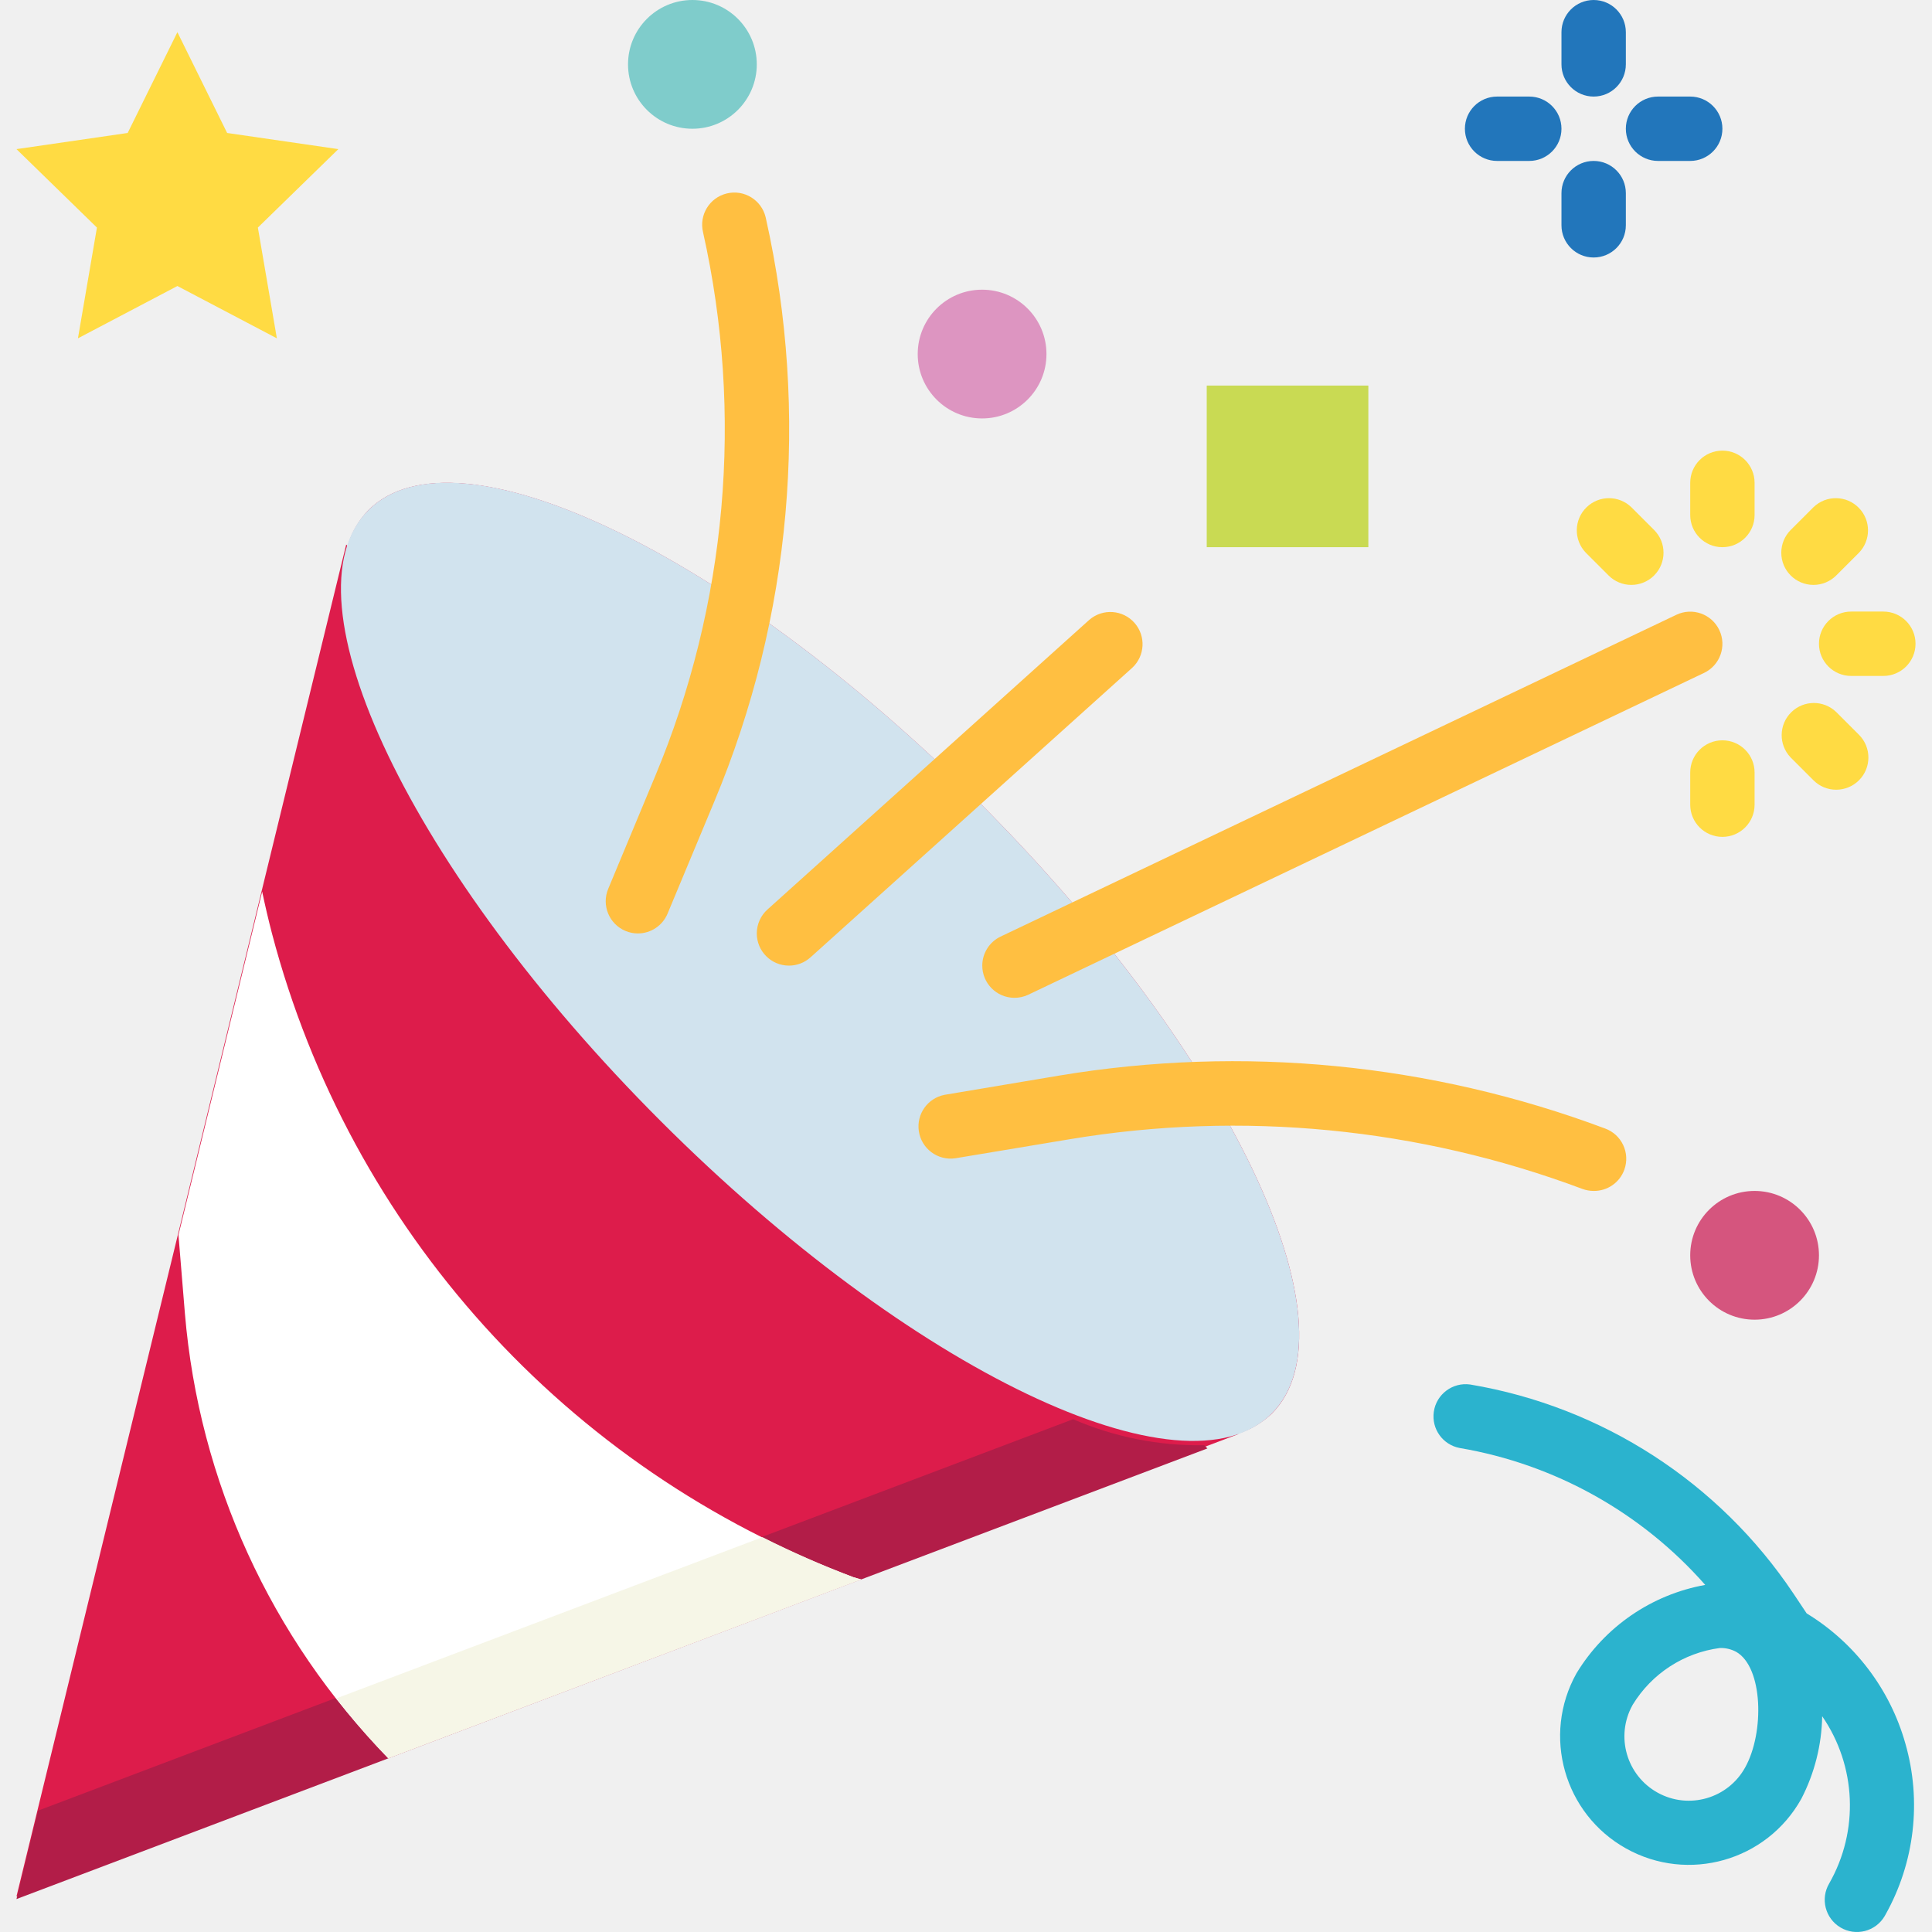
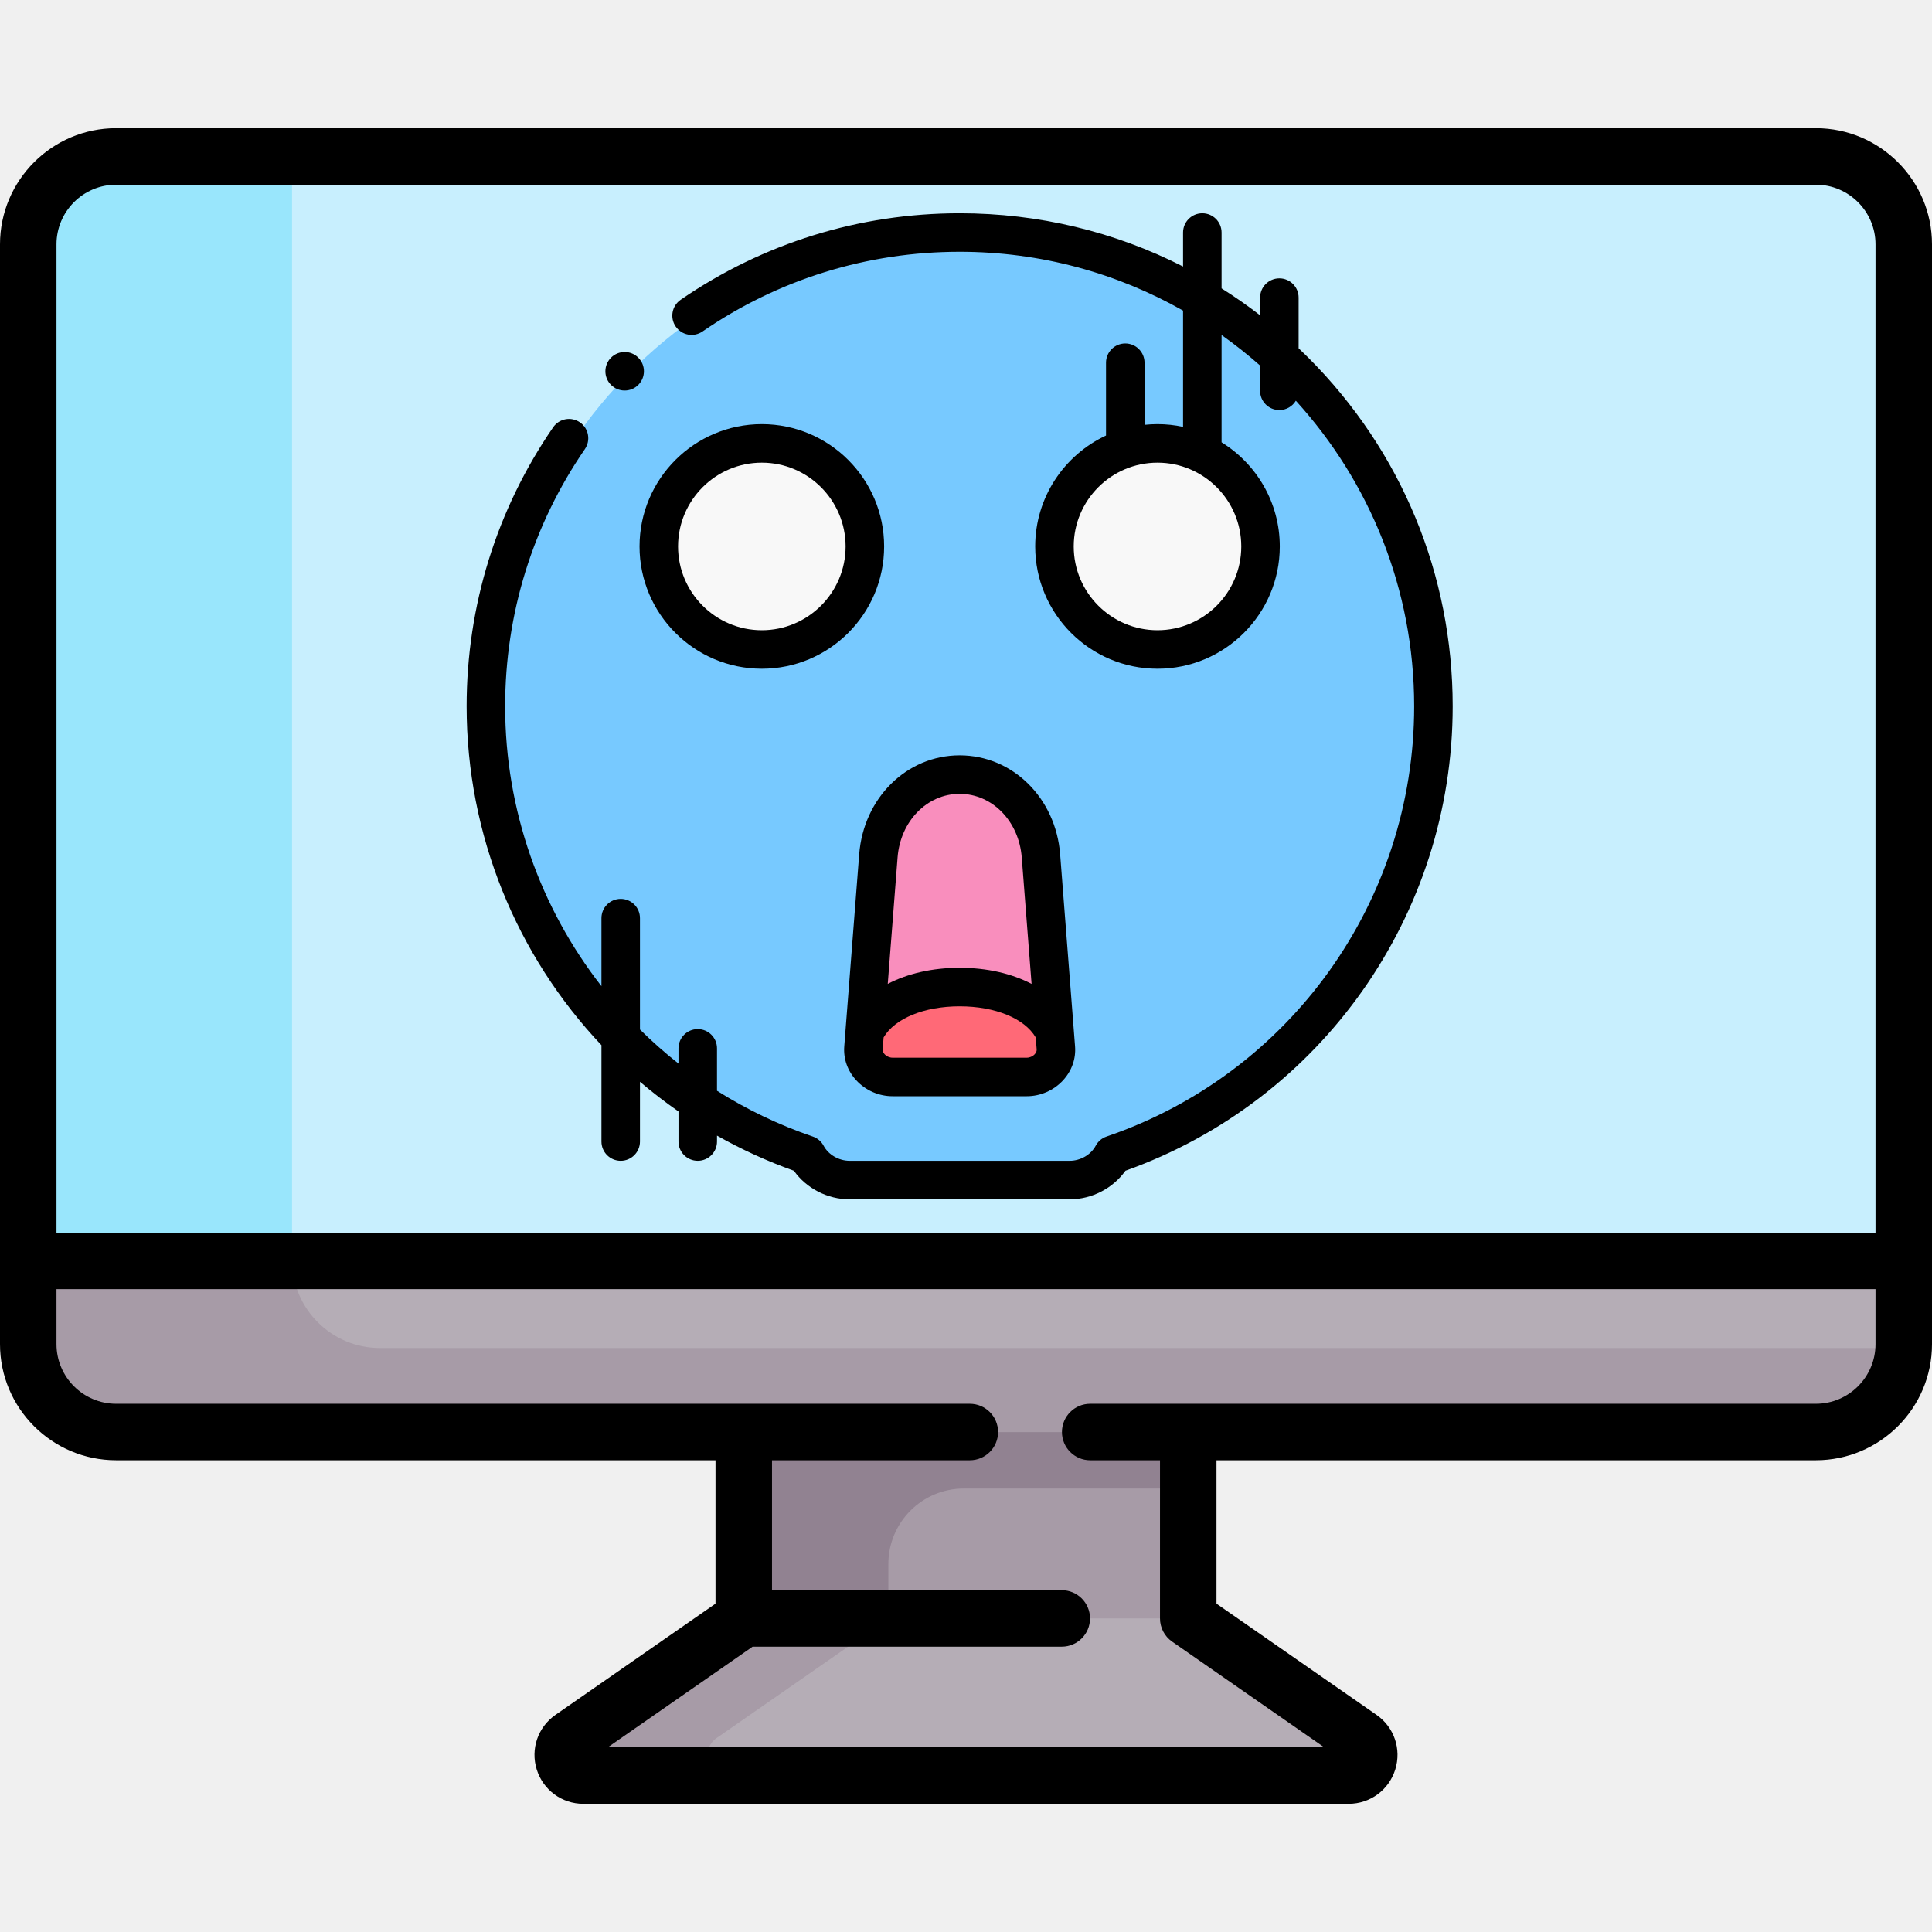
- <svg xmlns="http://www.w3.org/2000/svg" version="1.1" id="Capa_1" x="0px" y="0px" viewBox="0 0 480.187 480.187" style="enable-background:new 0 0 480.187 480.187;" xml:space="preserve">
-   <path style="fill:#DD1C4B;" d="M243.421,199.48c-62.008-62-130-94.536-151.872-72.672c-2.4,2.514-4.166,5.563-5.152,8.896  l-0.352-0.352l-20.888,85.6l-20.8,85.344L19.701,407.352l-15.608,64l92.408-34.968l117.536-44.472l93.768-35.48l-0.112-0.112  c3.139-1.001,6.011-2.699,8.4-4.968C337.965,329.48,305.429,261.488,243.421,199.48z" />
-   <ellipse transform="matrix(-0.7071 -0.7071 0.7071 -0.7071 178.9146 552.2075)" style="fill:#D1E3EE;" cx="203.823" cy="239.049" rx="158.777" ry="56" />
-   <path style="fill:#B21D48;" d="M299.293,359.2c-11.196,0.196-22.304-2.008-32.576-6.464l-76.64,29L72.501,426.168L9.453,450.024  L4.093,472l92.408-34.968l117.536-44.472L300.093,360L299.293,359.2z" />
-   <g>
-     <path style="fill:#FFBF41;" d="M396.093,296c-0.958-0.003-1.908-0.174-2.808-0.504c-40.613-15.215-84.514-19.481-127.296-12.368   l-28.576,4.76c-4.374,0.624-8.426-2.416-9.05-6.79c-0.603-4.226,2.218-8.181,6.41-8.986l28.584-4.8   c45.554-7.569,92.297-3.03,135.544,13.16c4.158,1.494,6.317,6.076,4.823,10.234C402.57,293.918,399.506,296.044,396.093,296z" />
-     <path style="fill:#FFBF41;" d="M252.093,248c-4.418-0.026-7.979-3.629-7.953-8.047c0.018-3.05,1.768-5.824,4.513-7.153l168-80   c3.99-1.9,8.764-0.206,10.664,3.784s0.206,8.764-3.784,10.664l0,0l-168,80C254.457,247.751,253.282,248.008,252.093,248z" />
-     <path style="fill:#FFBF41;" d="M158.541,232c-1.055,0.002-2.1-0.207-3.072-0.616c-4.078-1.701-6.005-6.385-4.304-10.463   c0,0,0-0.001,0-0.001l11.632-27.912c17.897-42.765,22.07-90.033,11.944-135.272c-1.038-4.295,1.603-8.617,5.897-9.655   c4.295-1.038,8.617,1.603,9.655,5.897c0.023,0.095,0.044,0.19,0.064,0.286c10.848,48.461,6.375,99.095-12.8,144.904l-11.64,27.912   C164.675,230.057,161.767,231.997,158.541,232L158.541,232z" />
+ <svg xmlns="http://www.w3.org/2000/svg" id="Capa_1" enable-background="new 0 0 513 513" height="512" viewBox="0 0 513 513" width="512" version="1.1">
+   <defs id="defs1576" />
+   <g id="g1639">
+     <path style="fill:#a79ba7" id="path1514" d="M 315.44,326.194 H 197.49 v 103.54 l 7.03,20.865 h 101.832 l 9.158,-20.865 z" />
+     <g id="XMLID_248_">
+       <g id="g1524">
+         <path d="m 255.924,395.244 h 59.563 l -0.047,-69.05 H 235.883 197.49 v 69.05 34.49 l 7.03,20.865 h 38.393 l -7.03,-20.865 v -14.449 c 0,-11.068 8.972,-20.041 20.041,-20.041 z" id="path1516" style="fill:#918291" />
+         <path d="M 482.16,41.544 H 30.84 c -12.89,0 -23.34,10.45 -23.34,23.33 v 269.655 c -0.1,0.177 -0.107,0.275 0,0.275 2.03,0 47.858,22.72 47.858,22.72 H 487.42 l 18.08,-22.72 V 64.874 c 0,-12.88 -10.45,-23.33 -23.34,-23.33 z" id="path1518" style="fill:#c8effe" />
+         <path d="M 77.543,334.594 V 42.564 c 0,-0.342 0.011,-0.681 0.026,-1.02 H 30.84 c -12.89,0 -23.34,10.45 -23.34,23.33 v 269.655 c -0.1,0.177 -0.107,0.275 0,0.275 2.03,0 47.858,22.72 47.858,22.72 H 96.539 C 85.725,355.487 77.543,345.998 77.543,334.594 Z" id="path1520" style="fill:#99e6fc" />
+         <path d="m 505.5,334.804 v 22.1 c 0,12.89 -10.45,23.34 -23.34,23.34 H 30.84 c -12.89,0 -23.34,-10.45 -23.34,-23.34 v -22.1 h 2.03 z" id="path1522" style="fill:#b5adb6" />
+       </g>
+     </g>
+     <path d="m 100.883,357.934 c -12.82,0 -23.221,-10.337 -23.335,-23.13 H 9.53 7.5 v 22.1 c 0,12.89 10.45,23.34 23.34,23.34 h 451.32 c 12.545,0 22.774,-9.898 23.314,-22.31 z" id="path1527" style="fill:#a79ba7" />
+     <g id="XMLID_250_">
+       <g id="g1531">
+         <path d="m 361.22,461.504 c 4.4,3.06 2.24,9.96 -3.11,9.96 H 154.89 c -5.35,0 -7.51,-6.9 -3.11,-9.96 l 45.71,-31.77 h 84.44 33.58 z" id="path1529" style="fill:#b5adb6" />
+       </g>
+     </g>
+     <path d="m 190.275,461.504 45.71,-31.77 H 197.49 l -45.71,31.77 c -4.4,3.06 -2.24,9.96 3.11,9.96 h 38.495 c -5.35,0 -7.51,-6.9 -3.11,-9.96 z" id="path1534" style="fill:#a79ba7" />
  </g>
-   <circle style="fill:#D5557E;" cx="436.093" cy="312" r="16" />
-   <circle style="fill:#DD95C1;" cx="244.093" cy="88" r="16" />
-   <path style="fill:#7FCCCB;" d="M172.093,32c-8.837,0-16-7.163-16-16s7.163-16,16-16s16,7.163,16,16S180.93,32,172.093,32z" />
-   <g>
-     <path style="fill:#2276BB;" d="M396.093,64c-4.418,0-8-3.582-8-8v-8c0-4.418,3.582-8,8-8s8,3.582,8,8v8   C404.093,60.418,400.512,64,396.093,64z" />
-     <path style="fill:#2276BB;" d="M396.093,24c-4.418,0-8-3.582-8-8V8c0-4.418,3.582-8,8-8s8,3.582,8,8v8   C404.093,20.418,400.512,24,396.093,24z" />
-     <path style="fill:#2276BB;" d="M420.093,40h-8c-4.418,0-8-3.582-8-8s3.582-8,8-8h8c4.418,0,8,3.582,8,8S424.512,40,420.093,40z" />
-     <path style="fill:#2276BB;" d="M380.093,40h-8c-4.418,0-8-3.582-8-8s3.582-8,8-8h8c4.418,0,8,3.582,8,8S384.512,40,380.093,40z" />
+   <g id="layer1" />
+   <g id="layer2">
+     <g transform="matrix(0.5113794,0,0,0.5113794,125.5869,56.62622)" style="fill-rule:evenodd" id="g12">
+       <path style="fill:#77c9ff" d="m 80.004,427.871 c 12.105,12.395 25.516,23.516 40,33.145 17.41,11.57 36.379,20.984 56.523,27.855 C 180.672,496.652 189.461,502 198.871,502 h 114.262 c 9.41,0 18.195,-5.348 22.34,-13.129 C 432.336,455.824 502,364.051 502,256 502,184.109 471.164,119.422 421.996,74.445 409.738,63.23 396.34,53.242 381.996,44.672 345.145,22.652 302.051,10 256,10 120.137,10 10,120.137 10,256 10,322.883 36.691,383.527 80.004,427.871 Z M 213.797,333.668 c 1.797,-23.141 18.992,-42.203 42.203,-42.203 23.215,0 40.406,19.062 42.203,42.203 l 7.102,91.426 0.645,8.27 c 0.645,8.281 -6.797,15.102 -15.102,15.102 h -69.695 c -8.305,0 -15.742,-6.82 -15.102,-15.102 l 0.645,-8.273 z m 0,0" id="path2" />
+       <path style="fill:#f98ebd" d="m 213.797,333.668 -7.102,91.422 c 6.977,-14.594 26.418,-23.305 49.305,-23.305 22.887,0 42.328,8.711 49.305,23.309 l -7.102,-91.426 C 296.406,310.527 279.211,291.465 256,291.465 c -23.211,0 -40.406,19.062 -42.203,42.203 z m 0,0" id="path4" />
+       <path style="fill:#ff6977" d="m 256,401.789 c -22.887,0 -42.328,8.707 -49.305,23.305 l -0.645,8.27 c -0.641,8.281 6.797,15.102 15.102,15.102 h 69.695 c 8.305,0 15.746,-6.82 15.102,-15.102 l -0.645,-8.27 C 298.328,410.496 278.887,401.789 256,401.789 Z m 0,0" id="path6" />
+       <path style="fill:#f8f8f8" d="m 412.223,173 c 0,-21.207 -12.336,-39.531 -30.227,-48.188 -7.035,-3.402 -14.934,-5.312 -23.273,-5.312 -5.84,0 -11.465,0.938 -16.727,2.668 -21.355,7.023 -36.773,27.125 -36.773,50.832 0,29.547 23.953,53.5 53.5,53.5 29.547,0 53.5,-23.953 53.5,-53.5 z m 0,0" id="path8" />
+       <path style="fill:#f8f8f8" d="m 206.777,173 c 0,29.547 -23.953,53.5 -53.5,53.5 -29.547,0 -53.5,-23.953 -53.5,-53.5 0,-29.547 23.953,-53.5 53.5,-53.5 29.547,0 53.5,23.953 53.5,53.5 z m 0,0" id="path10" />
+     </g>
+     <path style="stroke-width:0.511" d="m 347.388,94.97 c -0.845,-0.845 -1.704,-1.676 -2.567,-2.495 v -13.448 c 0,-2.825 -2.291,-5.114 -5.114,-5.114 -2.825,0 -5.114,2.289 -5.114,5.114 v 4.694 c -3.31,-2.553 -6.722,-4.938 -10.23,-7.145 v -14.836 c 0,-2.825 -2.289,-5.114 -5.114,-5.114 -2.825,0 -5.114,2.289 -5.114,5.114 v 9.029 c -18.152,-9.245 -38.357,-14.143 -59.318,-14.143 -26.608,0 -52.225,7.944 -74.082,22.974 -2.327,1.6 -2.916,4.782 -1.316,7.109 1.6,2.329 4.784,2.916 7.111,1.316 20.146,-13.851 43.759,-21.172 68.287,-21.172 21.548,0 41.789,5.681 59.318,15.617 V 113.341 c -2.189,-0.467 -4.461,-0.719 -6.788,-0.719 -1.161,0 -2.309,0.064 -3.44,0.184 V 96.314 c 0,-2.825 -2.289,-5.114 -5.114,-5.114 -2.825,0 -5.114,2.289 -5.114,5.114 v 19.335 c -11.093,5.172 -18.805,16.422 -18.805,29.446 0,17.904 14.568,32.473 32.473,32.473 17.906,0 32.473,-14.568 32.473,-32.473 0,-11.67 -6.19,-21.917 -15.457,-27.642 V 88.961 c 3.558,2.517 6.97,5.224 10.228,8.102 v 6.708 c 0,2.825 2.289,5.114 5.114,5.114 1.862,0 3.484,-0.997 4.379,-2.481 19.512,21.446 31.42,49.925 31.42,81.136 0,51.663 -32.83,97.576 -81.697,114.247 -1.229,0.419 -2.251,1.29 -2.863,2.435 -1.274,2.395 -4.051,4.003 -6.91,4.003 h -58.431 c -2.859,0 -5.637,-1.608 -6.912,-4.003 -0.611,-1.145 -1.634,-2.016 -2.863,-2.435 -9.069,-3.094 -17.585,-7.199 -25.443,-12.157 v -11.262 c 0,-2.825 -2.289,-5.114 -5.114,-5.114 -2.825,0 -5.114,2.289 -5.114,5.114 v 4.035 c -3.588,-2.827 -7.002,-5.845 -10.228,-9.039 v -29.57 c 0,-2.825 -2.289,-5.114 -5.114,-5.114 -2.825,0 -5.114,2.289 -5.114,5.114 v 18.06 c -16.19,-20.739 -25.571,-46.703 -25.571,-74.314 0,-24.532 7.321,-48.144 21.17,-68.283 1.6,-2.329 1.013,-5.511 -1.314,-7.111 -2.327,-1.6 -5.511,-1.013 -7.111,1.314 -15.03,21.853 -22.972,47.468 -22.972,74.08 0,34.27 13.326,66.208 35.799,89.985 v 25.587 c 0,2.825 2.289,5.114 5.114,5.114 2.825,0 5.114,-2.289 5.114,-5.114 v -15.871 c 3.266,2.785 6.68,5.413 10.228,7.876 v 7.994 c 0,2.825 2.289,5.114 5.114,5.114 2.825,0 5.114,-2.289 5.114,-5.114 v -1.572 c 6.45,3.644 13.266,6.774 20.411,9.323 3.312,4.668 8.909,7.591 14.806,7.591 h 58.431 c 5.895,0 11.492,-2.922 14.804,-7.591 52.051,-18.569 86.893,-67.896 86.893,-123.322 0,-34.968 -13.617,-67.844 -38.343,-92.57 z m -40.039,72.37 c -12.265,0 -22.245,-9.98 -22.245,-22.245 0,-12.265 9.98,-22.245 22.245,-22.245 12.267,0 22.245,9.98 22.245,22.245 0,12.265 -9.978,22.245 -22.245,22.245 z m 0,0" id="path14" />
+     <path style="stroke-width:0.511" d="m 227.383,286.871 c 2.473,2.673 5.977,4.205 9.614,4.205 h 35.641 c 3.638,0 7.141,-1.532 9.614,-4.205 2.325,-2.513 3.464,-5.719 3.206,-9.027 l -3.959,-50.982 c -1.165,-14.994 -12.637,-26.3 -26.682,-26.3 -14.045,0 -25.515,11.306 -26.68,26.3 l -3.961,50.982 c -0.258,3.31 0.881,6.516 3.206,9.027 z m 47.363,-6.948 c -0.527,0.571 -1.334,0.925 -2.107,0.925 h -35.641 c -0.773,0 -1.58,-0.354 -2.107,-0.925 -0.378,-0.408 -0.551,-0.841 -0.515,-1.286 l 0.246,-3.168 c 2.97,-5.046 10.759,-8.264 20.197,-8.264 9.439,0 17.227,3.218 20.197,8.264 l 0.246,3.166 c 0.036,0.449 -0.138,0.881 -0.515,1.288 z m -36.412,-52.271 c 0.747,-9.614 7.832,-16.864 16.484,-16.864 8.652,0 15.737,7.249 16.484,16.864 l 2.611,33.599 c -5.256,-2.745 -11.824,-4.275 -19.095,-4.275 -7.269,0 -13.839,1.53 -19.093,4.275 z m 0,0" id="path16" />
+     <path style="stroke-width:0.511" d="m 165.862,103.701 c 1.31,0 2.619,-0.501 3.618,-1.5 1.998,-1.996 1.998,-5.234 0,-7.231 -1.996,-1.998 -5.234,-1.998 -7.231,0 l -0.002,0.002 c -1.998,1.998 -1.998,5.234 0,7.231 0.999,0.999 2.307,1.498 3.616,1.498 z m 0,0" id="path18" />
+     <path style="stroke-width:0.511" d="m 202.288,112.622 c -17.906,0 -32.473,14.566 -32.473,32.473 0,17.904 14.566,32.473 32.473,32.473 17.904,0 32.473,-14.568 32.473,-32.473 0,-17.906 -14.566,-32.473 -32.473,-32.473 z m 0,54.718 c -12.267,0 -22.245,-9.98 -22.245,-22.245 0,-12.265 9.978,-22.245 22.245,-22.245 12.265,0 22.245,9.98 22.245,22.245 0,12.265 -9.98,22.245 -22.245,22.245 z m 0,0" id="path20" />
  </g>
-   <path style="fill:#FFFFFF;" d="M67.597,232c-0.896-3.424-1.696-6.88-2.44-10.4l-20.8,85.344l1.6,19.512  c3.487,41.599,21.357,80.683,50.536,110.536l117.544-44.432c-0.64-0.2-1.304-0.344-1.944-0.56  C140.818,365.275,86.945,305.621,67.597,232z" />
-   <path style="fill:#F6F6E7;" d="M214.037,392.56c-0.64-0.2-1.304-0.344-1.944-0.56c-7.7-2.915-15.242-6.234-22.592-9.944  L83.629,422.112c4.014,5.206,8.311,10.187,12.872,14.92L214.037,392.56z" />
-   <path style="fill:#C9DA53;" d="M340.093,95.832V136h-40.168V95.832H340.093z" />
-   <path style="fill:#FFBF41;" d="M196.093,240c-4.418-0.001-7.999-3.584-7.998-8.002c0.001-2.266,0.962-4.425,2.646-5.942l80-72  c3.341-2.891,8.393-2.526,11.284,0.815c2.811,3.248,2.555,8.136-0.58,11.073l-80,72C199.977,239.267,198.07,239.999,196.093,240  L196.093,240z" />
-   <g>
-     <path style="fill:#FFDB43;" d="M428.093,208c-4.418,0-8-3.582-8-8v-8c0-4.418,3.582-8,8-8s8,3.582,8,8v8   C436.093,204.418,432.512,208,428.093,208z" />
-     <path style="fill:#FFDB43;" d="M456.381,196.28c-2.123,0.006-4.16-0.838-5.656-2.344l-5.656-5.656   c-3.069-3.178-2.982-8.243,0.196-11.312c3.1-2.994,8.015-2.994,11.116,0l5.656,5.656c3.124,3.125,3.123,8.19-0.002,11.314   C460.536,195.437,458.502,196.28,456.381,196.28L456.381,196.28z" />
-     <path style="fill:#FFDB43;" d="M468.093,168h-8c-4.418,0-8-3.582-8-8s3.582-8,8-8h8c4.418,0,8,3.582,8,8S472.512,168,468.093,168z" />
-     <path style="fill:#FFDB43;" d="M450.725,145.376c-4.418-0.001-7.999-3.583-7.998-8.002c0-2.121,0.843-4.155,2.342-5.654   l5.656-5.656c3.178-3.07,8.242-2.982,11.312,0.196c2.994,3.1,2.994,8.015,0,11.116l-5.656,5.656   C454.881,144.532,452.847,145.376,450.725,145.376L450.725,145.376z" />
-     <path style="fill:#FFDB43;" d="M428.093,136c-4.418,0-8-3.582-8-8v-8c0-4.418,3.582-8,8-8s8,3.582,8,8v8   C436.093,132.418,432.512,136,428.093,136z" />
-     <path style="fill:#FFDB43;" d="M405.461,145.376c-2.122,0-4.156-0.844-5.656-2.344l-5.656-5.656   c-3.069-3.178-2.982-8.243,0.196-11.312c3.1-2.994,8.015-2.994,11.116,0l5.656,5.656c3.124,3.125,3.123,8.19-0.002,11.314   C409.616,144.533,407.582,145.376,405.461,145.376L405.461,145.376z" />
-     <path style="fill:#FFDB43;" d="M44.093,8l12.36,25.048l27.64,4.016l-20,19.496l4.72,27.528l-24.72-13l-24.72,13l4.72-27.528   l-20-19.496l27.64-4.016L44.093,8z" />
-   </g>
-   <path style="fill:#2BB3CE;" d="M473.565,433.328c-3.805-13.485-12.566-25.032-24.528-32.328l-3.296-4.944  c-18.481-27.637-47.542-46.429-80.328-51.944c-4.374-0.624-8.426,2.416-9.05,6.79c-0.603,4.226,2.218,8.181,6.41,8.986  c23.648,4.014,45.199,16.028,61.048,34.032c-13.325,2.397-24.979,10.4-32,21.976c-8.616,15.431-3.091,34.924,12.34,43.54  s34.924,3.091,43.54-12.34c3.291-6.353,5.068-13.382,5.192-20.536c8.512,12.363,9.193,28.508,1.752,41.544  c-2.254,3.8-1.001,8.708,2.799,10.962c3.8,2.254,8.708,1.001,10.962-2.799c0.072-0.122,0.141-0.245,0.207-0.371  C475.881,462.937,477.664,447.609,473.565,433.328L473.565,433.328z M433.749,439.288c-4.27,7.737-14.003,10.547-21.739,6.277  c-7.737-4.27-10.547-14.003-6.277-21.739c0.024-0.043,0.048-0.087,0.072-0.13c4.721-7.73,12.684-12.912,21.664-14.096  c1.391-0.038,2.768,0.282,4,0.928C438.221,414.296,438.581,430.632,433.749,439.288z" />
-   <g>
- </g>
-   <g>
- </g>
-   <g>
- </g>
-   <g>
- </g>
-   <g>
- </g>
-   <g>
- </g>
-   <g>
- </g>
-   <g>
- </g>
-   <g>
- </g>
-   <g>
- </g>
-   <g>
- </g>
-   <g>
- </g>
-   <g>
- </g>
-   <g>
- </g>
-   <g>
- </g>
+   <path d="M 482.162,34.04 H 30.838 C 13.834,34.04 0,47.874 0,64.878 v 292.025 c 0,17.004 13.834,30.838 30.838,30.838 h 159.15 v 38.075 l -42.493,29.531 c -4.678,3.251 -6.677,9.088 -4.973,14.524 1.704,5.436 6.676,9.088 12.373,9.088 h 203.211 c 5.697,0 10.669,-3.652 12.373,-9.088 1.704,-5.436 -0.295,-11.273 -4.973,-14.524 l -42.493,-29.531 v -38.075 h 159.15 c 17.004,0 30.838,-13.834 30.838,-30.838 V 64.878 C 513,47.874 499.166,34.04 482.162,34.04 Z m -451.324,15 h 451.324 c 8.733,0 15.838,7.105 15.838,15.838 V 327.307 H 15 V 64.878 C 15,56.145 22.105,49.04 30.838,49.04 Z M 482.162,372.741 H 289.477 c -4.142,0 -7.5,3.358 -7.5,7.5 0,4.142 3.358,7.5 7.5,7.5 h 18.535 v 41.996 c 0,2.457 1.203,4.757 3.22,6.159 l 40.382,28.064 H 161.387 l 38.452,-26.723 h 82.091 c 4.142,0 7.5,-3.358 7.5,-7.5 0,-4.142 -3.358,-7.5 -7.5,-7.5 h -76.941 v -34.496 h 52.526 c 4.142,0 7.5,-3.358 7.5,-7.5 0,-4.142 -3.358,-7.5 -7.5,-7.5 H 30.838 C 22.105,372.741 15,365.636 15,356.903 v -14.597 h 483 v 14.597 c 0,8.733 -7.105,15.838 -15.838,15.838 z" id="path1559" />
</svg>
